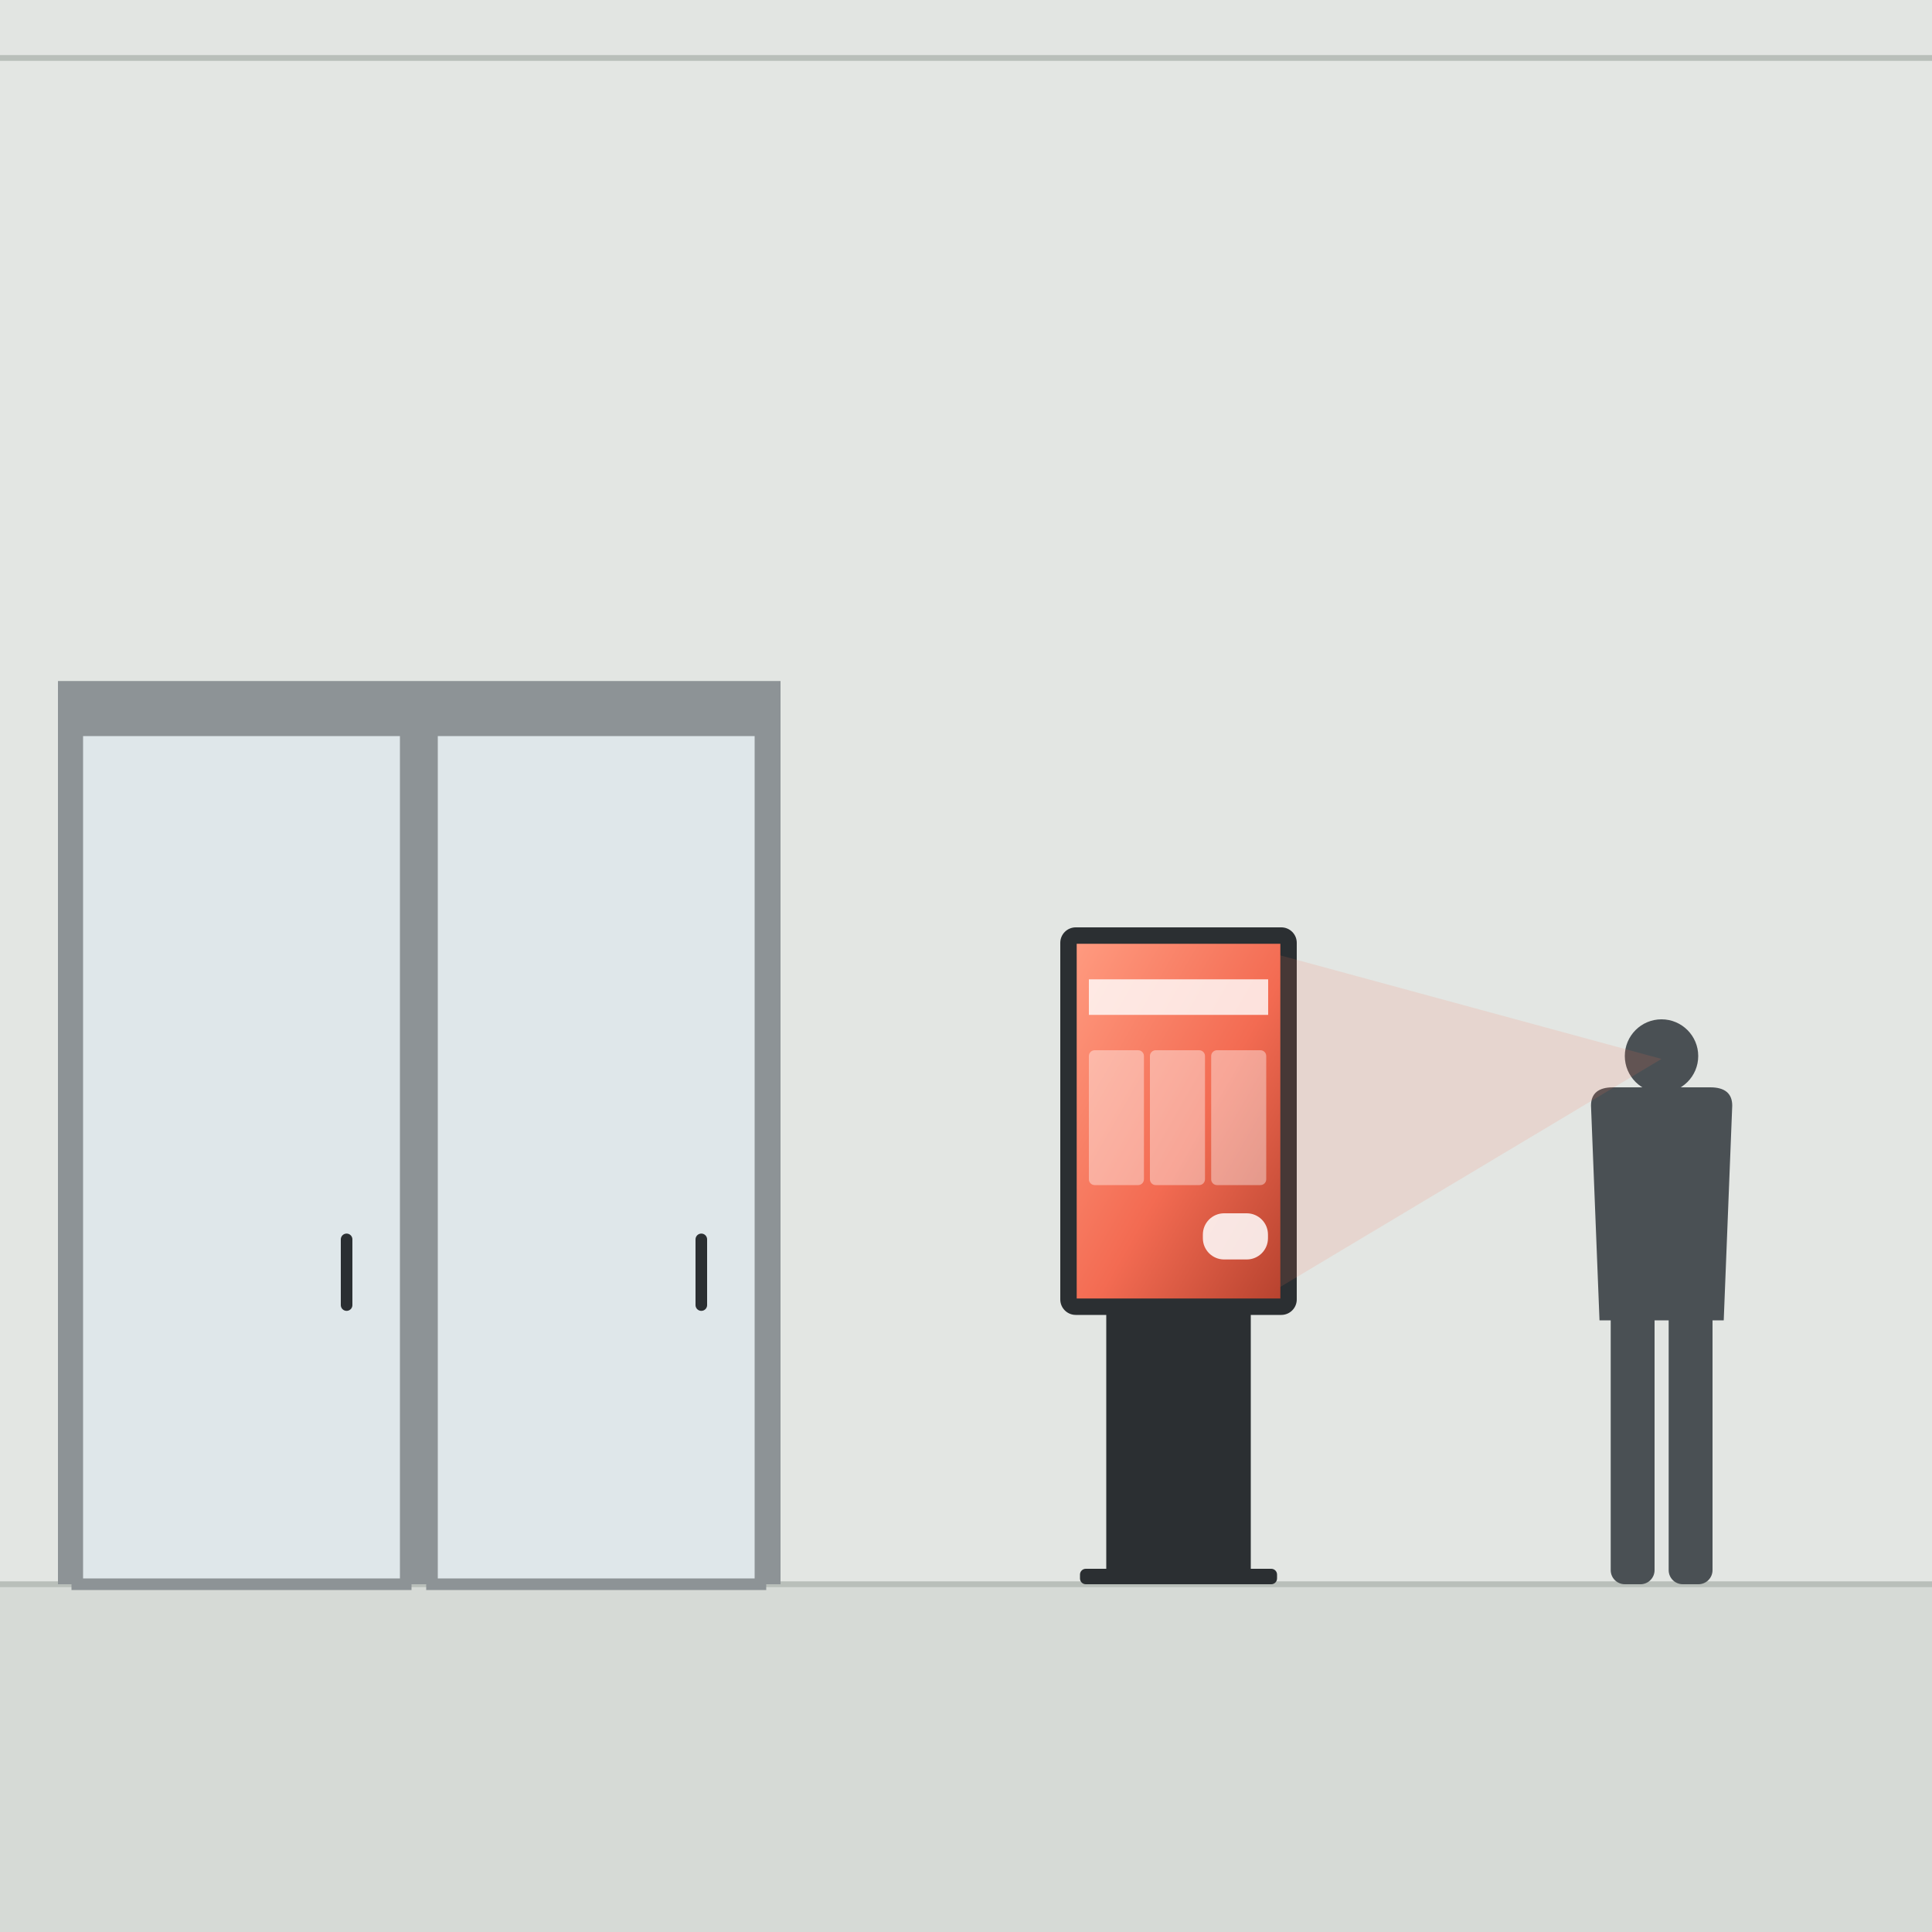
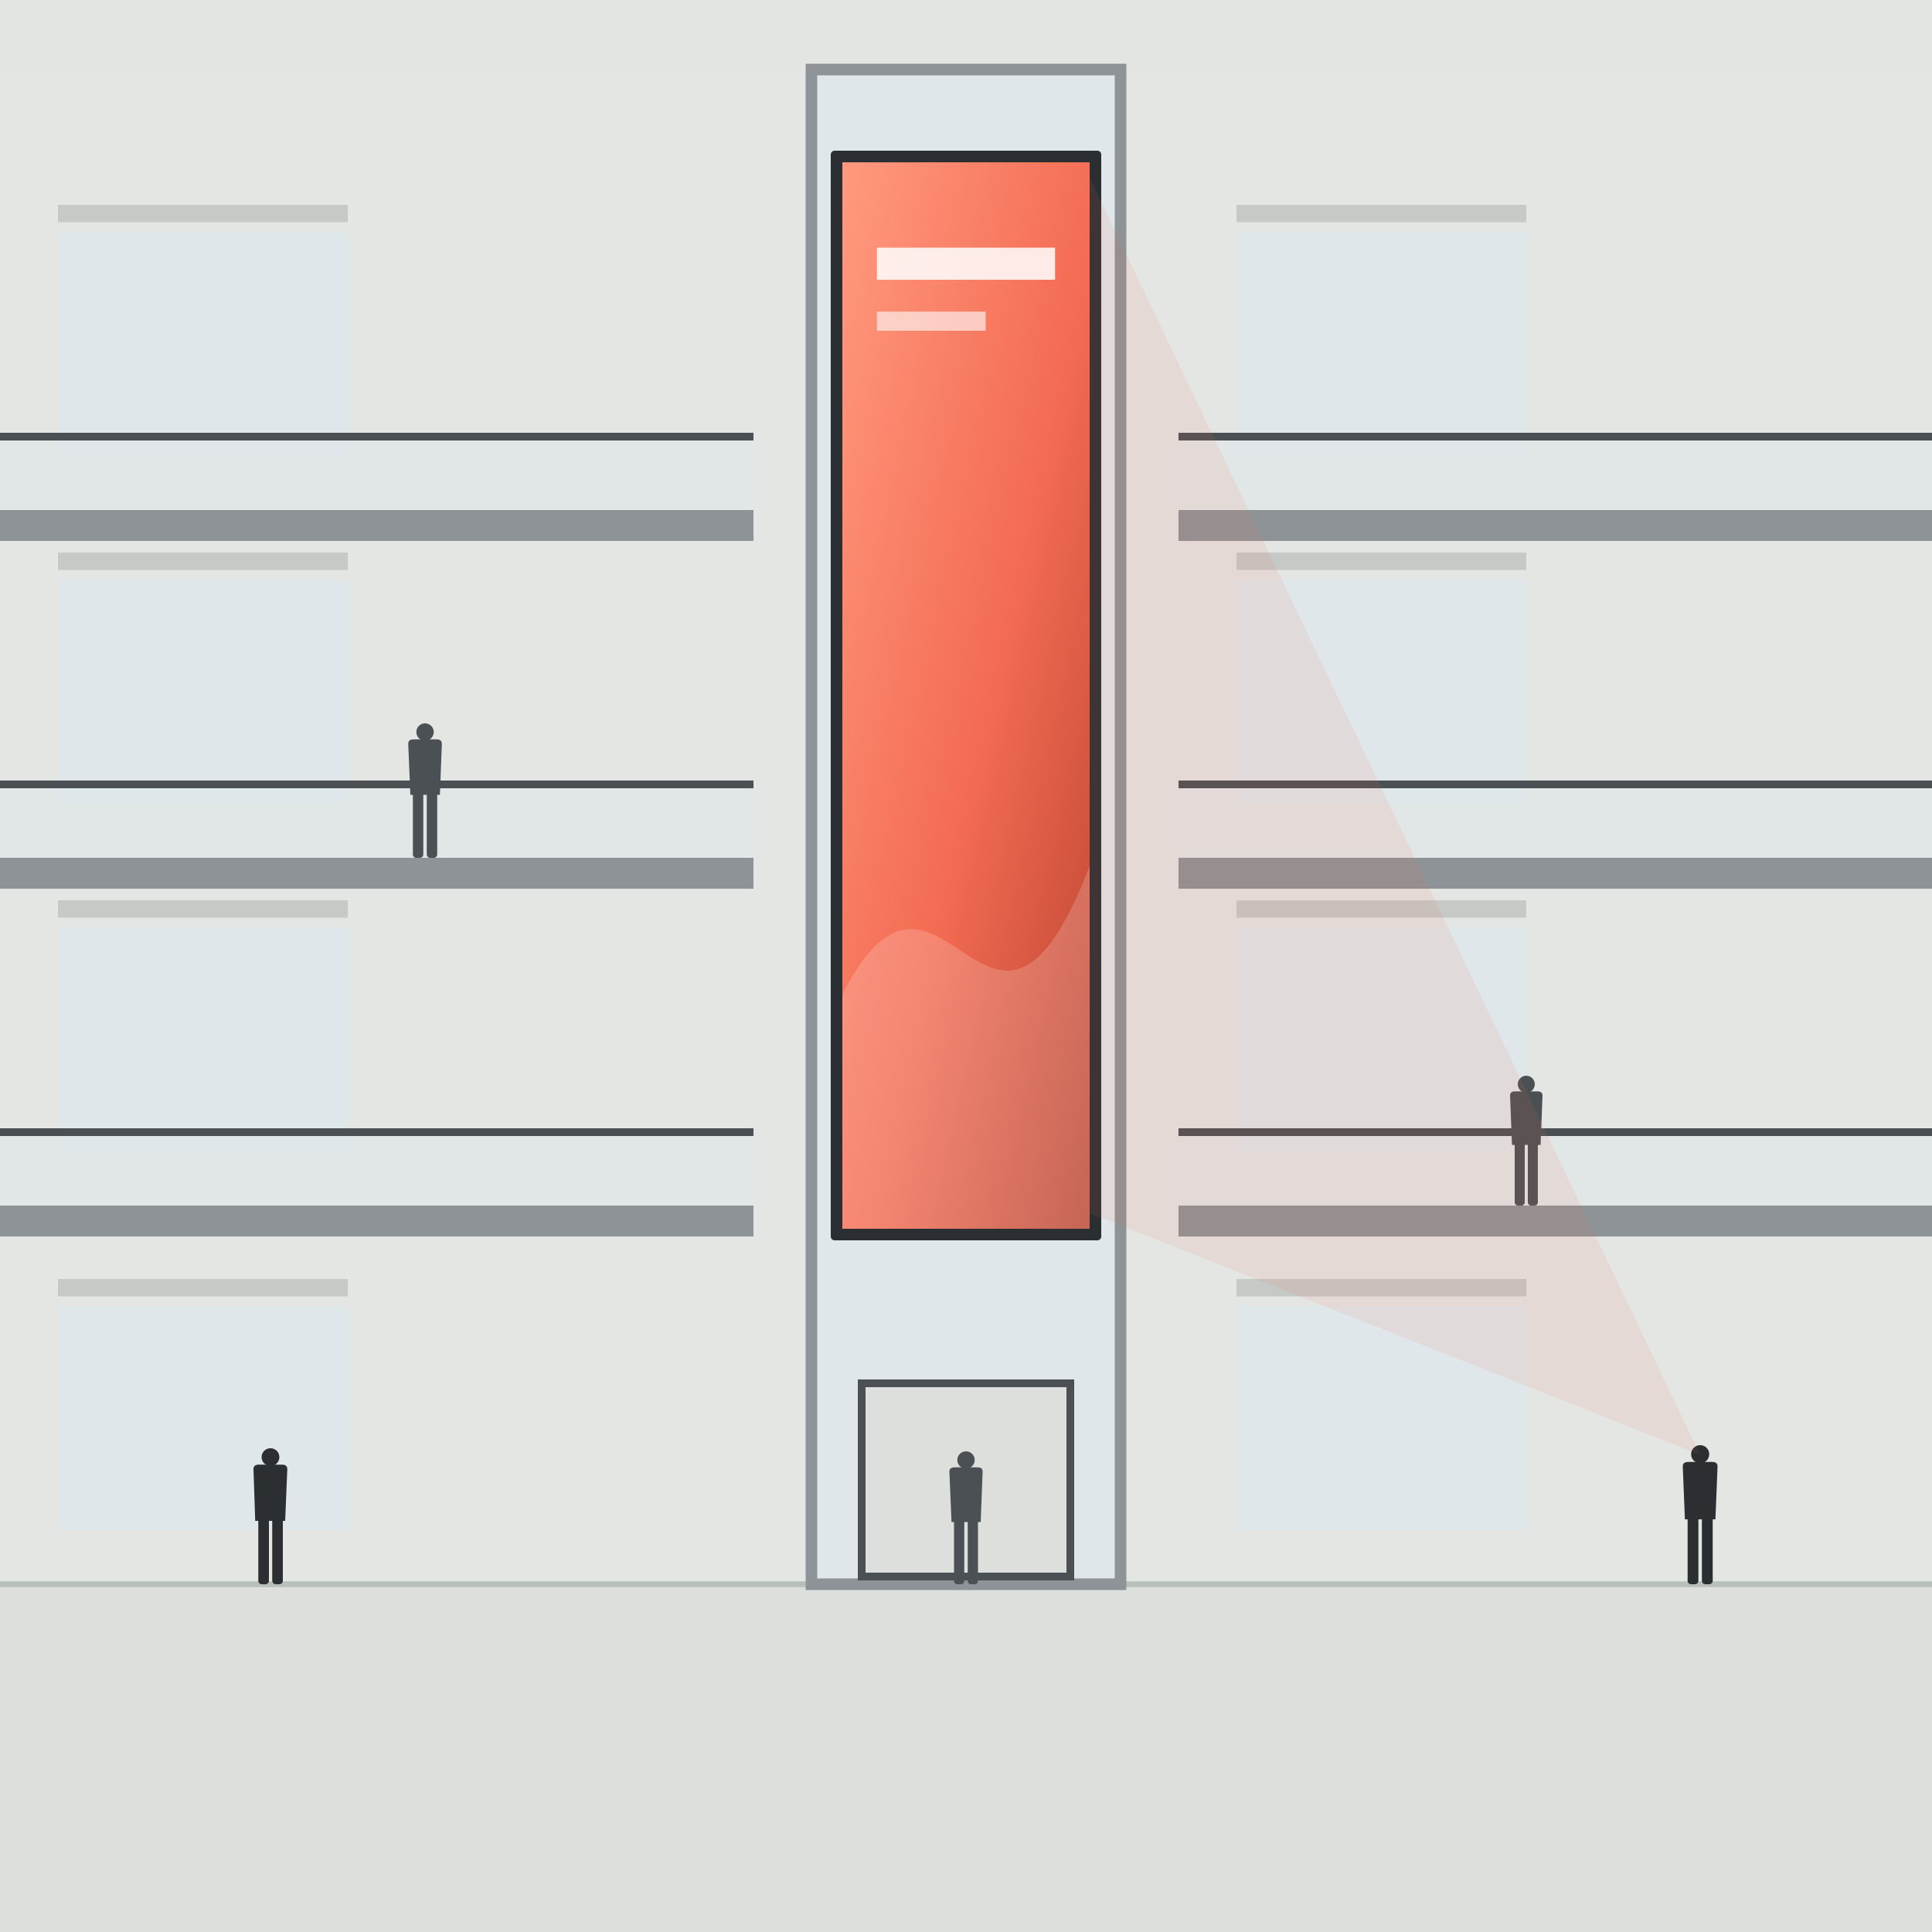
<svg xmlns="http://www.w3.org/2000/svg" viewBox="0 0 1000 1000" width="1000" height="1000">
  <defs>
    <linearGradient id="scr" x1="0" y1="0" x2="1" y2="1">
      <stop offset="0" stop-color="#ff9a7f" />
      <stop offset=".55" stop-color="#f36b52" />
      <stop offset="1" stop-color="#b8432f" />
    </linearGradient>
  </defs>
  <rect width="1000" height="1000" fill="#e3e6e3" />
-   <rect y="820" width="1000" height="180" fill="#d6dad6" />
+   <rect y="820" width="1000" height="180" fill="#dcdfdc" />
  <line x1="0" y1="820" x2="1000" y2="820" stroke="#b9bfba" stroke-width="3" />
-   <rect x="0" y="0" width="1000" height="30" fill="#e2e5e2" />
-   <line x1="0" y1="30" x2="1000" y2="30" stroke="#b9bfba" stroke-width="3" />
-   <rect x="30" y="352.5" width="374.0" height="467.5" fill="#8d9396" />
-   <rect x="40.0" y="378.0" width="170.0" height="442.0" fill="#dfe7ea" stroke="#8d9396" stroke-width="6" />
-   <line x1="179.4" y1="641.5" x2="179.4" y2="675.5" stroke="#2b2f32" stroke-width="6" stroke-linecap="round" />
-   <rect x="223.6" y="378.0" width="170.0" height="442.0" fill="#dfe7ea" stroke="#8d9396" stroke-width="6" />
-   <line x1="363.0" y1="641.5" x2="363.0" y2="675.5" stroke="#2b2f32" stroke-width="6" stroke-linecap="round" />
-   <rect x="572.6" y="675.5" width="74.8" height="144.5" fill="#2b2f32" />
-   <rect x="559.0" y="812.0" width="102.0" height="8" rx="3" fill="#2b2f32" />
-   <rect x="548.8" y="480.0" width="122.4" height="200.6" rx="8" fill="#2b2f32" />
-   <rect x="557.3" y="488.5" width="105.4" height="183.6" rx="2" fill="#2b2f32" />
-   <rect x="557.3" y="488.5" width="105.4" height="183.6" fill="url(#scr)" />
-   <rect x="563.6" y="506.9" width="92.8" height="18.4" fill="#fff" fill-opacity="0.8" />
-   <rect x="563.6" y="543.6" width="28.5" height="69.8" rx="3" fill="#fff" fill-opacity="0.4" />
-   <rect x="595.2" y="543.6" width="28.5" height="69.8" rx="3" fill="#fff" fill-opacity="0.4" />
-   <rect x="626.9" y="543.6" width="28.5" height="69.8" rx="3" fill="#fff" fill-opacity="0.4" />
-   <rect x="622.6" y="628.0" width="33.7" height="23.9" rx="11.0" fill="#fff" fill-opacity="0.85" />
+   <rect x="0" y="0" width="1000" height="36" fill="#e2e5e2" />
+   <rect x="30.0" y="676.0" width="150" height="116.0" fill="#dfe7ea" />
+   <rect x="30.0" y="662.0" width="150" height="9" fill="#c5cac6" />
+   <rect x="30.0" y="480.0" width="150" height="116.0" fill="#dfe7ea" />
+   <rect x="30.0" y="466.0" width="150" height="9" fill="#c5cac6" />
+   <rect x="0.0" y="624.0" width="390.0" height="16" fill="#8d9396" />
+   <rect x="0.0" y="584.0" width="390.0" height="40.0" fill="#dfe7ea" fill-opacity=".6" />
+   <rect x="0.0" y="584.0" width="390.0" height="4" fill="#4a5054" />
+   <rect x="30.0" y="300.0" width="150" height="116.0" fill="#dfe7ea" />
+   <rect x="30.0" y="286.0" width="150" height="9" fill="#c5cac6" />
+   <rect x="0.0" y="444.0" width="390.0" height="16" fill="#8d9396" />
+   <rect x="0.0" y="404.0" width="390.0" height="40.0" fill="#dfe7ea" fill-opacity=".6" />
+   <rect x="0.0" y="404.0" width="390.0" height="4" fill="#4a5054" />
+   <rect x="30.0" y="120.0" width="150" height="116.0" fill="#dfe7ea" />
+   <rect x="30.0" y="106.0" width="150" height="9" fill="#c5cac6" />
+   <rect x="0.0" y="264.0" width="390.0" height="16" fill="#8d9396" />
+   <rect x="0.0" y="224.0" width="390.0" height="40.0" fill="#dfe7ea" fill-opacity=".6" />
+   <rect x="0.0" y="224.0" width="390.0" height="4" fill="#4a5054" />
+   <rect x="640.0" y="676.0" width="150" height="116.0" fill="#dfe7ea" />
+   <rect x="640.0" y="662.0" width="150" height="9" fill="#c5cac6" />
+   <rect x="640.0" y="480.0" width="150" height="116.0" fill="#dfe7ea" />
+   <rect x="640.0" y="466.0" width="150" height="9" fill="#c5cac6" />
+   <rect x="610.0" y="624.0" width="390.0" height="16" fill="#8d9396" />
+   <rect x="610.0" y="584.0" width="390.0" height="40.0" fill="#dfe7ea" fill-opacity=".6" />
+   <rect x="610.0" y="584.0" width="390.0" height="4" fill="#4a5054" />
+   <rect x="640.0" y="300.0" width="150" height="116.0" fill="#dfe7ea" />
+   <rect x="640.0" y="286.0" width="150" height="9" fill="#c5cac6" />
+   <rect x="610.0" y="444.0" width="390.0" height="16" fill="#8d9396" />
+   <rect x="610.0" y="404.0" width="390.0" height="40.0" fill="#dfe7ea" fill-opacity=".6" />
+   <rect x="610.0" y="404.0" width="390.0" height="4" fill="#4a5054" />
+   <rect x="640.0" y="120.0" width="150" height="116.0" fill="#dfe7ea" />
+   <rect x="640.0" y="106.0" width="150" height="9" fill="#c5cac6" />
+   <rect x="610.0" y="264.0" width="390.0" height="16" fill="#8d9396" />
+   <rect x="610.0" y="224.0" width="390.0" height="40.0" fill="#dfe7ea" fill-opacity=".6" />
+   <rect x="610.0" y="224.0" width="390.0" height="4" fill="#4a5054" />
+   <rect x="420" y="36" width="160" height="784" fill="#dfe7ea" stroke="#8d9396" stroke-width="6" />
+   <rect x="430.0" y="78.0" width="140.0" height="564.0" rx="2" fill="#2b2f32" />
+   <rect x="436.0" y="84.0" width="128.0" height="552.0" fill="url(#scr)" />
+   <rect x="453.9" y="128.2" width="92.2" height="16.6" fill="#fff" fill-opacity="0.85" />
+   <rect x="453.9" y="161.3" width="56.3" height="9.9" fill="#fff" fill-opacity="0.6" />
+   <path d="M436.0 514.6 C487.2 415.2 512.8 580.8 564.0 448.3 V636.0 H436.0z" fill="#fff" fill-opacity="0.18" />
+   <rect x="446" y="716.0" width="108" height="100.0" fill="#dcdfdc" stroke="#4a5054" stroke-width="4" />
  <g fill="#4a5054">
-     <circle cx="860.0" cy="546.6" r="19.0" />
-     <path d="M823.5 572.3 q0 -9.5 11.4 -9.5 h50.3 q11.4 0 11.4 9.5 l-4.4 111.1 h-64.3z" />
-     <rect x="833.7" y="674.7" width="22.7" height="145.3" rx="7.3" />
-     <rect x="863.7" y="674.7" width="22.7" height="145.3" rx="7.3" />
+     <circle cx="500.0" cy="755.7" r="4.5" />
+     <path d="M491.4 761.7 q0 -2.2 2.7 -2.2 h11.8 q2.7 0 2.7 2.2 l-1.0 26.1 h-15.1z" />
+     <rect x="493.8" y="785.8" width="5.3" height="34.2" rx="1.7" />
+     <rect x="500.9" y="785.8" width="5.3" height="34.2" rx="1.7" />
  </g>
-   <path d="M860.0 548.1 L662.7 494.5 L662.7 666.1z" fill="#f36b52" fill-opacity="0.14" />
+   <g fill="#4a5054">
+     <circle cx="220.0" cy="378.9" r="4.5" />
+     <path d="M211.3 385.0 q0 -2.3 2.7 -2.3 h12.0 q2.7 0 2.7 2.3 l-1.0 26.4 h-15.3z" />
+     <rect x="213.7" y="409.4" width="5.4" height="34.6" rx="1.7" />
+     <rect x="220.9" y="409.4" width="5.4" height="34.6" rx="1.7" />
+   </g>
+   <g fill="#4a5054">
+     <circle cx="790.0" cy="561.2" r="4.4" />
+     <path d="M781.6 567.1 q0 -2.2 2.6 -2.2 h11.6 q2.6 0 2.6 2.2 l-1.0 25.5 h-14.8z" />
+     <rect x="784.0" y="590.6" width="5.2" height="33.4" rx="1.7" />
+     <rect x="790.8" y="590.6" width="5.2" height="33.4" rx="1.7" />
+   </g>
+   <g fill="#2b2f32">
+     <circle cx="140.0" cy="754.2" r="4.6" />
+     <path d="M131.2 760.4 q0 -2.3 2.7 -2.3 h12.1 q2.7 0 2.7 2.3 l-1.1 26.8 h-15.5z" />
+     <rect x="133.7" y="785.0" width="5.5" height="35.0" rx="1.8" />
+     <rect x="140.9" y="785.0" width="5.5" height="35.0" rx="1.8" />
+   </g>
+   <g fill="#2b2f32">
+     <circle cx="880.0" cy="752.7" r="4.7" />
+     <path d="M871.0 759.0 q0 -2.3 2.8 -2.3 h12.4 q2.8 0 2.8 2.3 l-1.1 27.4 h-15.8z" />
+     <rect x="873.5" y="784.2" width="5.6" height="35.8" rx="1.8" />
+     <rect x="880.9" y="784.2" width="5.6" height="35.8" rx="1.8" />
+   </g>
+   <path d="M880.0 753.0 L564.0 628.0 L564.0 92.0z" fill="#f36b52" fill-opacity="0.1" />
</svg>
